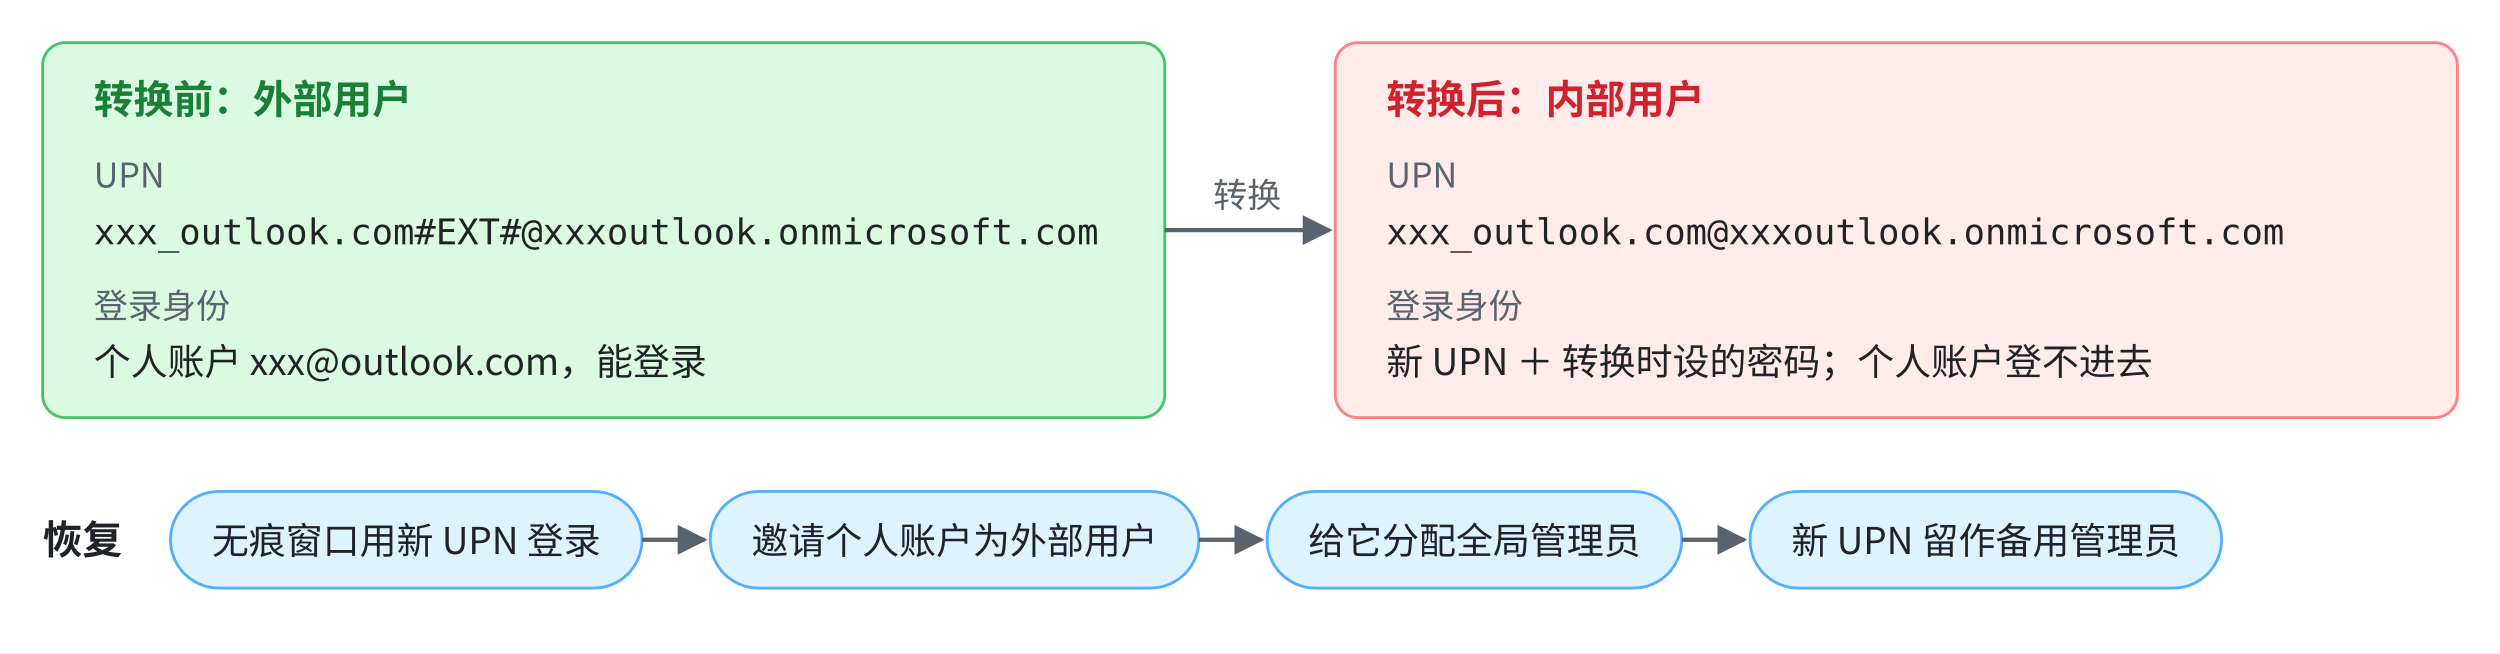
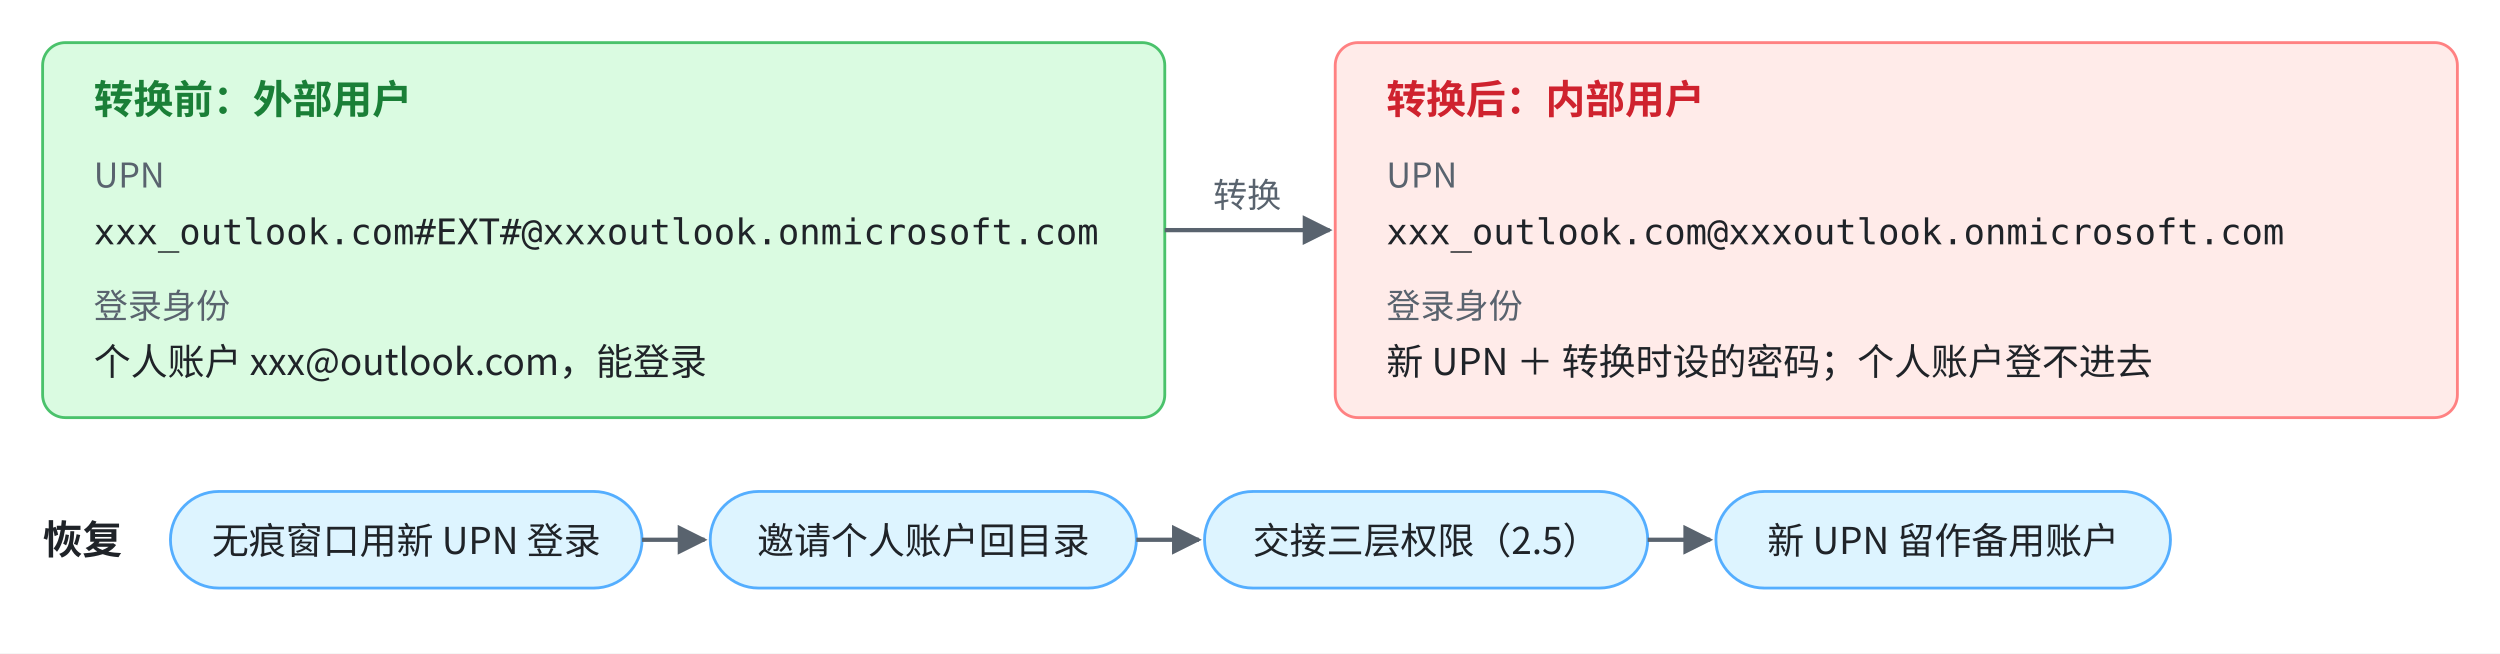
<svg xmlns="http://www.w3.org/2000/svg" width="880" height="230" viewBox="0 0 880 230">
  <style>
    text { font-family: "Microsoft YaHei", "PingFang SC", "Noto Sans CJK SC", "Source Han Sans SC", sans-serif; fill: #1f2328; }
    .bad { fill: #ffebe9; stroke: #ff8182; }
    .good { fill: #dafbe1; stroke: #4ac26b; }
    .chip { fill: #ddf4ff; stroke: #54aeff; }
    .h { font-size: 14px; font-weight: 700; }
    .b { font-size: 13px; }
    .s { font-size: 12px; fill: #59636e; }
    .code { font-family: Consolas, "SF Mono", Menlo, monospace; font-size: 12.5px; }
    .red { fill: #cf222e; }
    .green { fill: #1a7f37; }
    .flow { stroke: #59636e; stroke-width: 1.5; fill: none; }
  </style>
  <defs>
    <marker id="arrow" viewBox="0 0 10 10" refX="9" refY="5" markerWidth="7" markerHeight="7" orient="auto">
      <path d="M0,0 L10,5 L0,10 z" fill="#59636e" />
    </marker>
  </defs>
  <rect width="880" height="230" fill="#ffffff" />
  <rect class="good" x="15" y="15" width="395" height="132" rx="8" />
  <text class="h green" x="33" y="40">转换前：外部用户</text>
  <text class="s" x="33" y="66">UPN</text>
  <text class="code" x="33" y="86">xxx_outlook.com#EXT#@xxxoutlook.onmicrosoft.com</text>
  <text class="s" x="33" y="112">登录身份</text>
  <text class="b" x="33" y="132">个人账户 xxx@outlook.com，能登录</text>
  <path class="flow" d="M410,81 H468" marker-end="url(#arrow)" />
  <text class="s" x="439" y="73" text-anchor="middle">转换</text>
  <rect class="bad" x="470" y="15" width="395" height="132" rx="8" />
  <text class="h red" x="488" y="40">转换后：内部用户</text>
  <text class="s" x="488" y="66">UPN</text>
  <text class="code" x="488" y="86">xxx_outlook.com@xxxoutlook.onmicrosoft.com</text>
  <text class="s" x="488" y="112">登录身份</text>
  <text class="b" x="488" y="132">新 UPN ＋ 转换时设的密码；个人账户登不进去</text>
  <text class="h" x="15" y="195">恢复</text>
  <rect class="chip" x="60" y="173" width="166" height="34" rx="17" />
  <text class="b" x="143" y="195" text-anchor="middle">无痕窗口用新 UPN 登录</text>
  <path class="flow" d="M226,190 H248" marker-end="url(#arrow)" />
-   <rect class="chip" x="250" y="173" width="172" height="34" rx="17" />
-   <text class="b" x="336" y="195" text-anchor="middle">邀请个人账户为外部用户</text>
-   <path class="flow" d="M422,190 H444" marker-end="url(#arrow)" />
-   <rect class="chip" x="446" y="173" width="146" height="34" rx="17" />
-   <text class="b" x="519" y="195" text-anchor="middle">给它分配全局管理员</text>
-   <path class="flow" d="M592,190 H614" marker-end="url(#arrow)" />
-   <rect class="chip" x="616" y="173" width="166" height="34" rx="17" />
-   <text class="b" x="699" y="195" text-anchor="middle">新 UPN 留作备用管理员</text>
+   <rect class="chip" x="250" y="173" width="150" height="34" rx="17" />
+   <text class="b" x="325" y="195" text-anchor="middle">邀请个人账户回目录</text>
+   <path class="flow" d="M400,190 H422" marker-end="url(#arrow)" />
+   <rect class="chip" x="424" y="173" width="156" height="34" rx="17" />
+   <text class="b" x="502" y="195" text-anchor="middle">交接三层权限（2.5）</text>
+   <path class="flow" d="M580,190 H602" marker-end="url(#arrow)" />
+   <rect class="chip" x="604" y="173" width="160" height="34" rx="17" />
+   <text class="b" x="684" y="195" text-anchor="middle">新 UPN 留作备用账户</text>
</svg>
